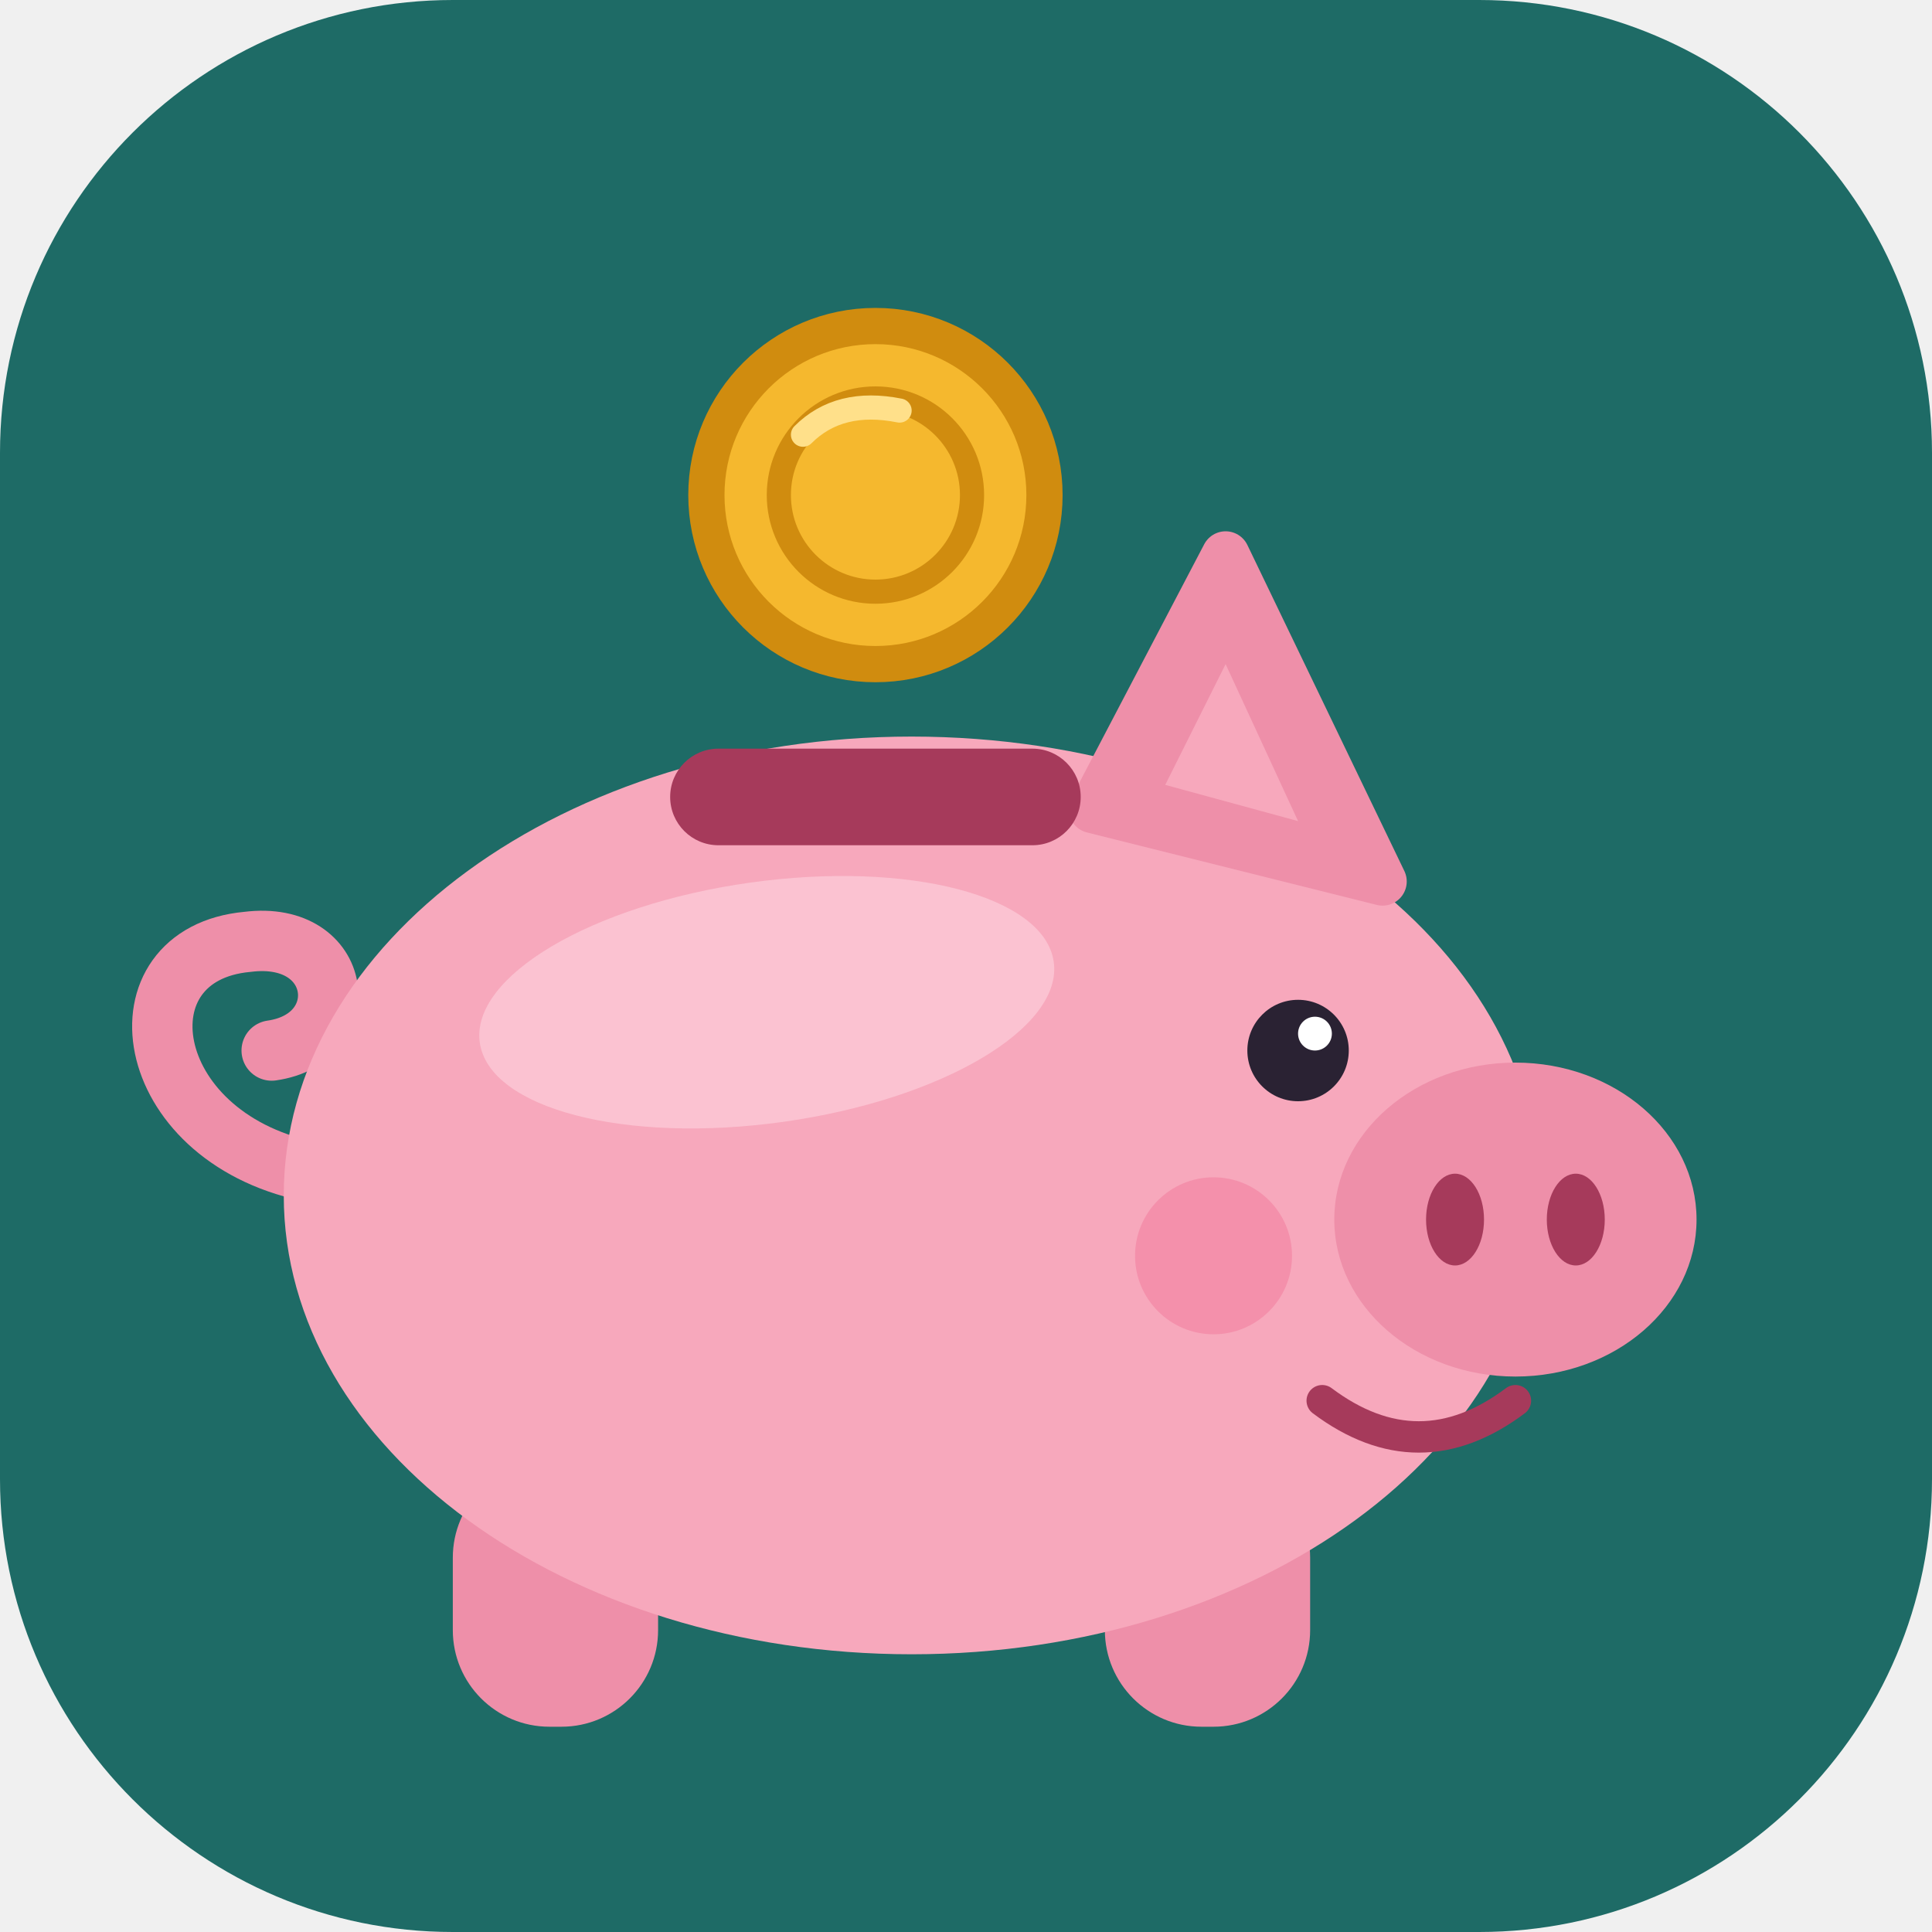
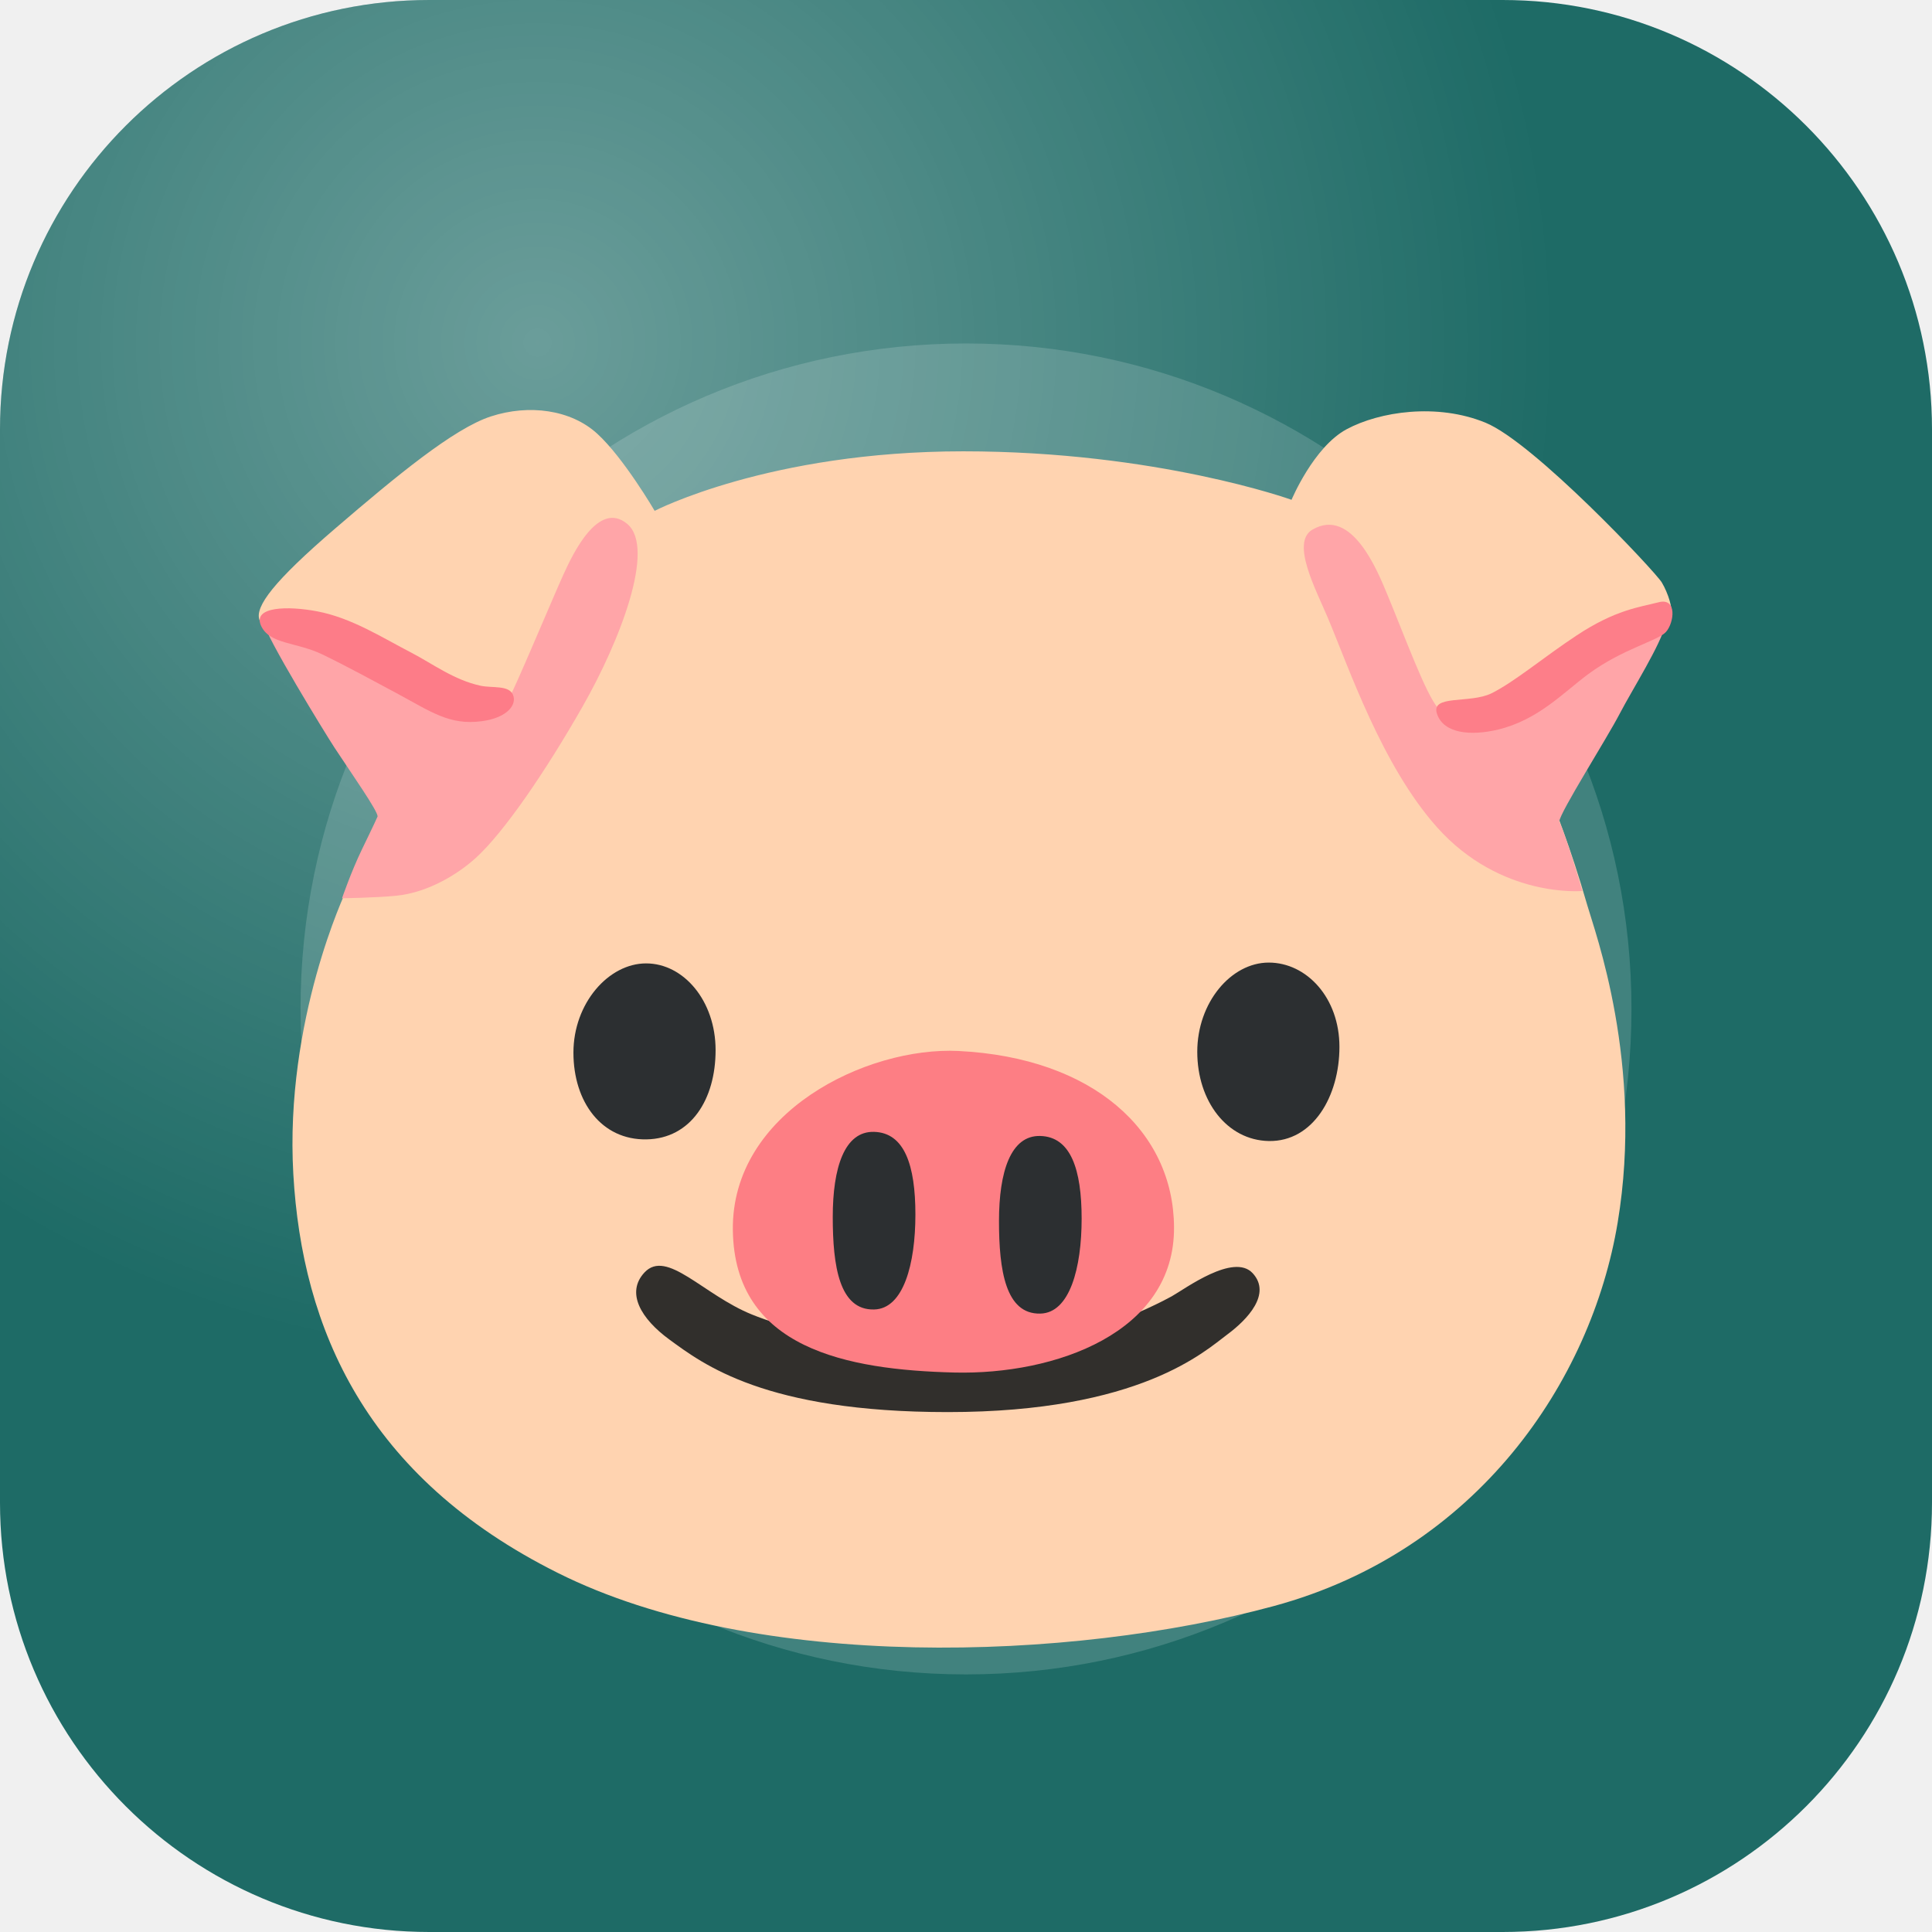
- <svg xmlns="http://www.w3.org/2000/svg" viewBox="0 0 64 64" width="64" height="64">
-   <rect width="64" height="64" rx="15" fill="#1E6B66" />
-   <g transform="translate(-1 6) scale(.4)">
-     <g class="pig-coin">
-       <circle cx="75" cy="26" r="14" fill="#F5B82E" stroke="#D08C0F" stroke-width="3" />
-       <circle cx="75" cy="26" r="8" fill="none" stroke="#D08C0F" stroke-width="2" />
-       <path d="M69 21q3-3 8-2" stroke="#FFE08A" stroke-width="2" fill="none" stroke-linecap="round" />
-     </g>
-     <g class="pig-body">
-       <path d="M28 82C14 79 12 64 23 63c8-1 9 8 2 9" fill="none" stroke="#EE8FA9" stroke-width="5" stroke-linecap="round" />
-       <rect x="40" y="106" width="17" height="22" rx="8" fill="#EE8FA9" />
-       <rect x="94" y="106" width="17" height="22" rx="8" fill="#EE8FA9" />
-       <ellipse cx="78" cy="84" rx="52" ry="38" fill="#F7A8BC" />
-       <ellipse cx="66" cy="68" rx="24" ry="10" fill="#FCCBD8" opacity=".75" transform="rotate(-8 66 68)" />
-       <path d="M93 52l11-21 13 27z" fill="#EE8FA9" stroke="#EE8FA9" stroke-width="4" stroke-linejoin="round" />
-       <path d="M99 50l5-10 6 13z" fill="#F7A8BC" />
-       <rect x="58" y="47" width="34" height="8" rx="4" fill="#A63A5B" />
-       <ellipse cx="128" cy="86" rx="15" ry="13" fill="#EE8FA9" />
-       <ellipse cx="123" cy="86" rx="2.4" ry="3.8" fill="#A63A5B" />
-       <ellipse cx="133" cy="86" rx="2.4" ry="3.8" fill="#A63A5B" />
-       <circle cx="103" cy="89" r="6.5" fill="#F27C9D" opacity=".55" />
-       <circle cx="110" cy="72" r="4.2" fill="#2A2233" />
-       <circle cx="111.4" cy="70.6" r="1.4" fill="#fff" />
-       <path d="M112 101q8 6 16 0" stroke="#A63A5B" stroke-width="2.6" fill="none" stroke-linecap="round" />
-     </g>
-   </g>
+ <svg xmlns="http://www.w3.org/2000/svg" viewBox="0 0 180 180" width="64" height="64">
+   <defs>
+     <radialGradient id="ig-hl" cx=".28" cy=".18" r=".95">
+       <stop offset="0" stop-color="#fff" stop-opacity=".34" />
+       <stop offset=".55" stop-color="#fff" stop-opacity="0" />
+     </radialGradient>
+   </defs>
+   <rect width="180" height="180" rx="40" fill="#1E6B66" />
+   <rect width="180" height="180" rx="40" fill="url(#ig-hl)" />
+   <circle cx="90" cy="94" r="62" fill="#fff" opacity=".16" />
+   <svg x="20" y="22" width="140" height="140" viewBox="0 0 128 128">
+     <path style="fill:#FFD3B0;" d="M37.48,23.4c0,0,9.76-5.07,26.28-5.07s27.97,4.13,27.97,4.13s1.88-4.5,4.69-6.01s7.7-2.25,11.83-0.56 c4.13,1.69,14.45,12.67,15.02,13.61c0.56,0.94,0.96,2.3,0.77,2.67c-0.19,0.38-10.07,16.12-10.07,16.12s1.5,3.64,2.96,8.73 c0.62,2.18,4.83,13.49,2.58,27.01s-11.97,27.96-29.28,32.66c-17.27,4.69-44.11,5.63-61-2.82C12.85,105.69,7.45,93.04,6.7,79.9 s4.5-24.14,4.5-24.14l6.38-8.7c0,0-13.4-13.26-13.77-14.38c-0.38-1.13,1.2-3.26,6.45-7.77s10.11-8.52,13.26-9.55 c3.24-1.06,6.83-0.59,9.08,1.48C34.85,18.9,37.48,23.4,37.48,23.4z" />
+     <path style="fill:#FFA5A8;" d="M93.51,25c-1.87,1.09,0.3,5.11,1.31,7.51c1.78,4.22,4.61,12.58,9.29,17.83 c5.44,6.1,12.39,5.44,12.39,5.44s-1.41-4.79-1.97-5.91c0.09-0.84,4.04-7.04,5.16-9.2c1.13-2.16,3.47-5.82,3.94-7.7 c0.47-1.88-0.66-1.31-1.31-1.03c-0.66,0.28-13.89,8.17-13.89,8.17s-3.19,1.22-4.22,0.09s-2.91-6.29-4.32-9.67 C99.09,28.61,96.89,23.03,93.51,25z" />
+     <path style="fill:#FD7E89;" d="M104.12,40.69c0.56,1.69,2.89,1.9,5.21,1.34c3.4-0.82,5.52-3.12,7.67-4.72 c2.96-2.18,5.91-2.82,6.62-3.59c0.7-0.77,0.99-2.96-0.63-2.53c-1.62,0.42-3.66,0.63-6.97,2.82c-2.85,1.88-5.22,3.91-7.25,4.93 C106.93,39.85,103.56,39.02,104.12,40.69z" />
+     <path style="fill:#FFA5A8;" d="M25,39.5c0.35-0.42,3.94-9.01,4.72-10.7c0.77-1.69,2.96-6.34,5.42-4.29s-0.63,10-3.8,15.56 s-6.69,10.7-9.08,12.88c-1.37,1.25-3.94,2.96-6.83,3.24c-1.69,0.17-4.58,0.21-4.58,0.21s0.77-2.25,1.69-4.15 c0.31-0.65,1.06-2.18,1.34-2.82c0-0.49-2.18-3.59-3.66-5.84C9.4,42.34,4.3,34.01,4.23,33.02c-0.07-0.99,1.2-0.56,2.53-0.28 s10.21,4.65,10.21,4.65L25,39.5z" />
+     <path style="fill:#FD7C88;" d="M15.49,38.93c2.97,1.6,4.52,2.75,7.25,2.39c2.18-0.28,3.03-1.41,2.67-2.25 c-0.35-0.84-1.76-0.56-2.75-0.77c-2.28-0.49-4.12-1.89-5.91-2.82c-2.46-1.27-5.07-2.96-8.02-3.52c-2.49-0.47-5.49-0.42-4.79,1.2 c0.7,1.62,3,1.4,5.21,2.46C11.34,36.68,13.66,37.95,15.49,38.93z" />
+     <path style="fill:#312F2C;" d="M36.61,88.28c-1.61,1.73-0.28,3.95,2.11,5.7c2.89,2.11,8.17,6.19,23.72,6.19 c16.4,0,21.93-5.21,23.83-6.62c1.71-1.27,3.77-3.45,2.15-5.21c-1.62-1.76-5.77,1.34-6.9,1.97c-1.13,0.63-9.78,5.14-18.72,5 c-7.25-0.11-14.78-2.53-17.03-3.45C41.61,90.18,38.51,86.24,36.61,88.28z" />
+     <path style="fill:#FD7E84;" d="M63.36,69.41C55.55,69.03,44,74.62,44.14,84.69c0.14,10.07,9.71,11.88,18.86,12.11 c8.59,0.21,18.79-3.38,18.72-12.39C81.67,76.23,74.83,69.98,63.36,69.41z" />
+     <path style="fill:#2C2F31;" d="M95.81,69.06c0,4.2-2.25,8.09-6.02,8.02c-3.56-0.07-6.09-3.4-6.09-7.6c0-4.2,2.88-7.6,6.09-7.6 C93,61.88,95.81,64.86,95.81,69.06z" />
+     <path style="fill:#2C2F31;" d="M42.67,69.34c0,4.2-2.11,7.53-5.88,7.6c-3.84,0.07-6.23-3.19-6.23-7.39c0-4.2,2.99-7.6,6.19-7.6 S42.67,65.14,42.67,69.34z" />
+     <path style="fill:#2C2F31;" d="M73.85,83.69c0,4.2-1.01,8.04-3.52,8.09c-2.96,0.07-3.52-3.69-3.52-7.88s0.99-7.32,3.52-7.25 C72.92,76.72,73.85,79.49,73.85,83.69z" />
+     <path style="fill:#2C2F31;" d="M59.69,83.34c0,4.2-1.01,8.04-3.52,8.09c-2.96,0.07-3.52-3.69-3.52-7.88s0.99-7.32,3.52-7.25 C58.76,76.37,59.69,79.14,59.69,83.34z" />
+   </svg>
</svg>
